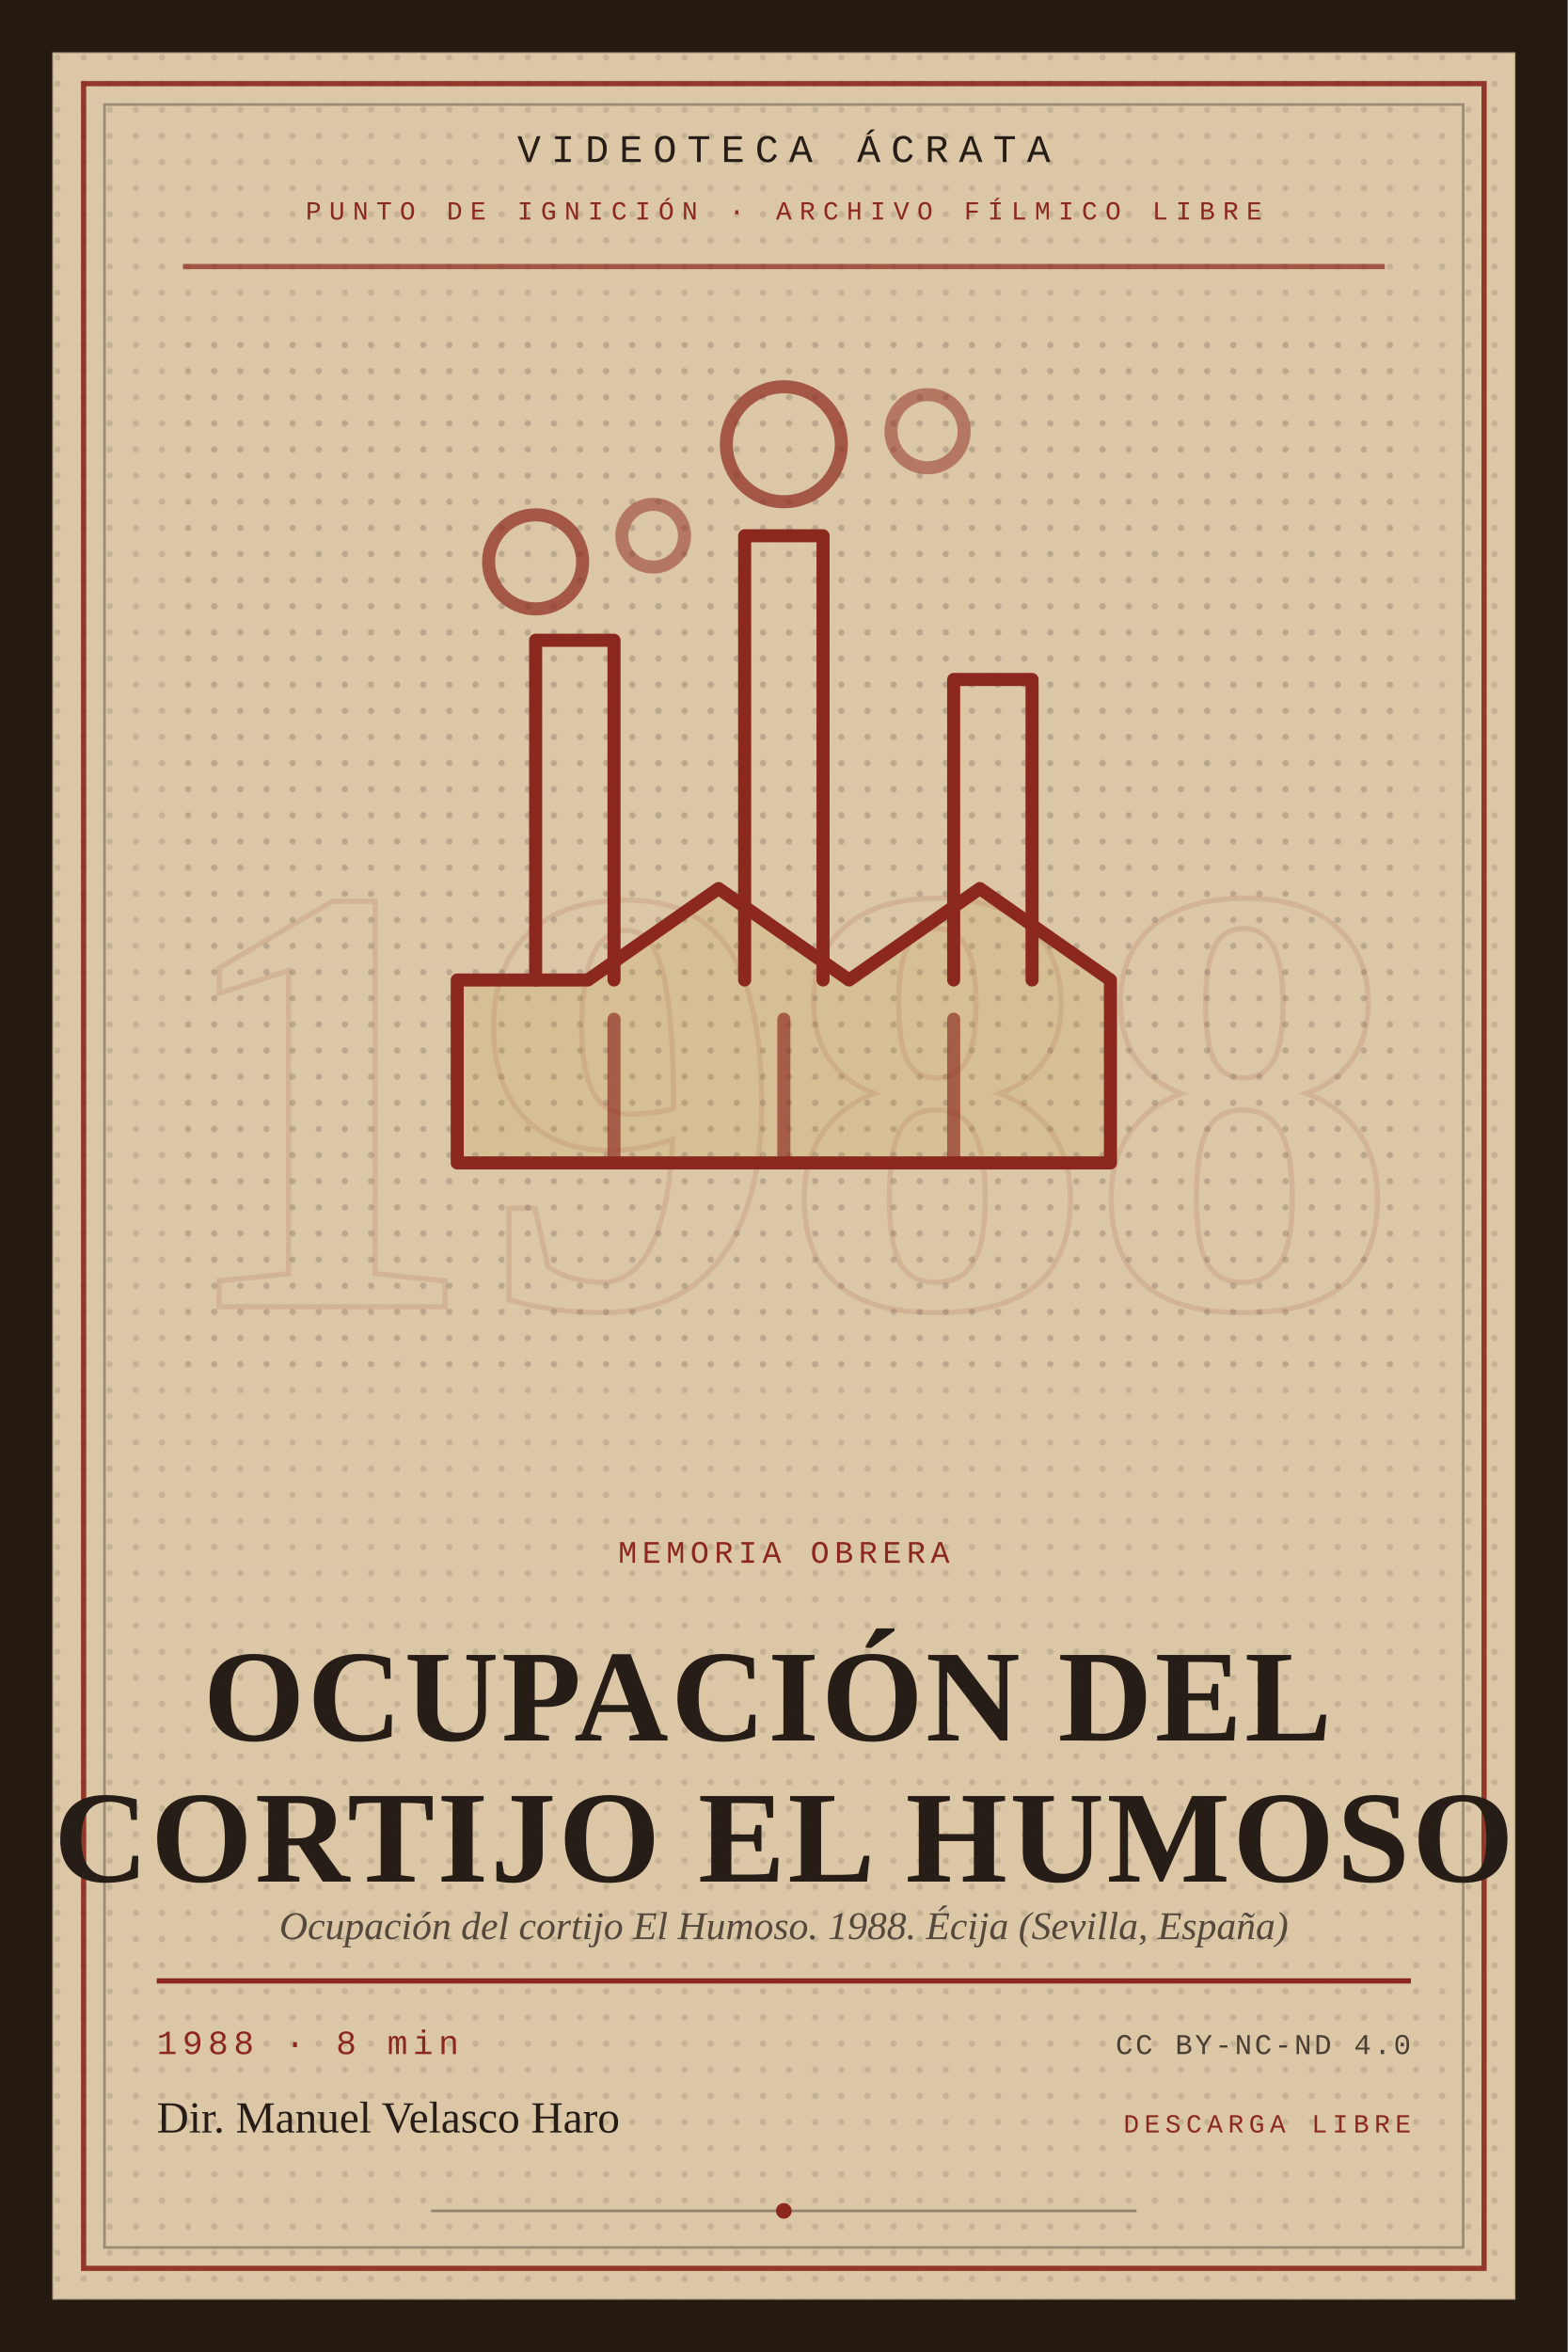
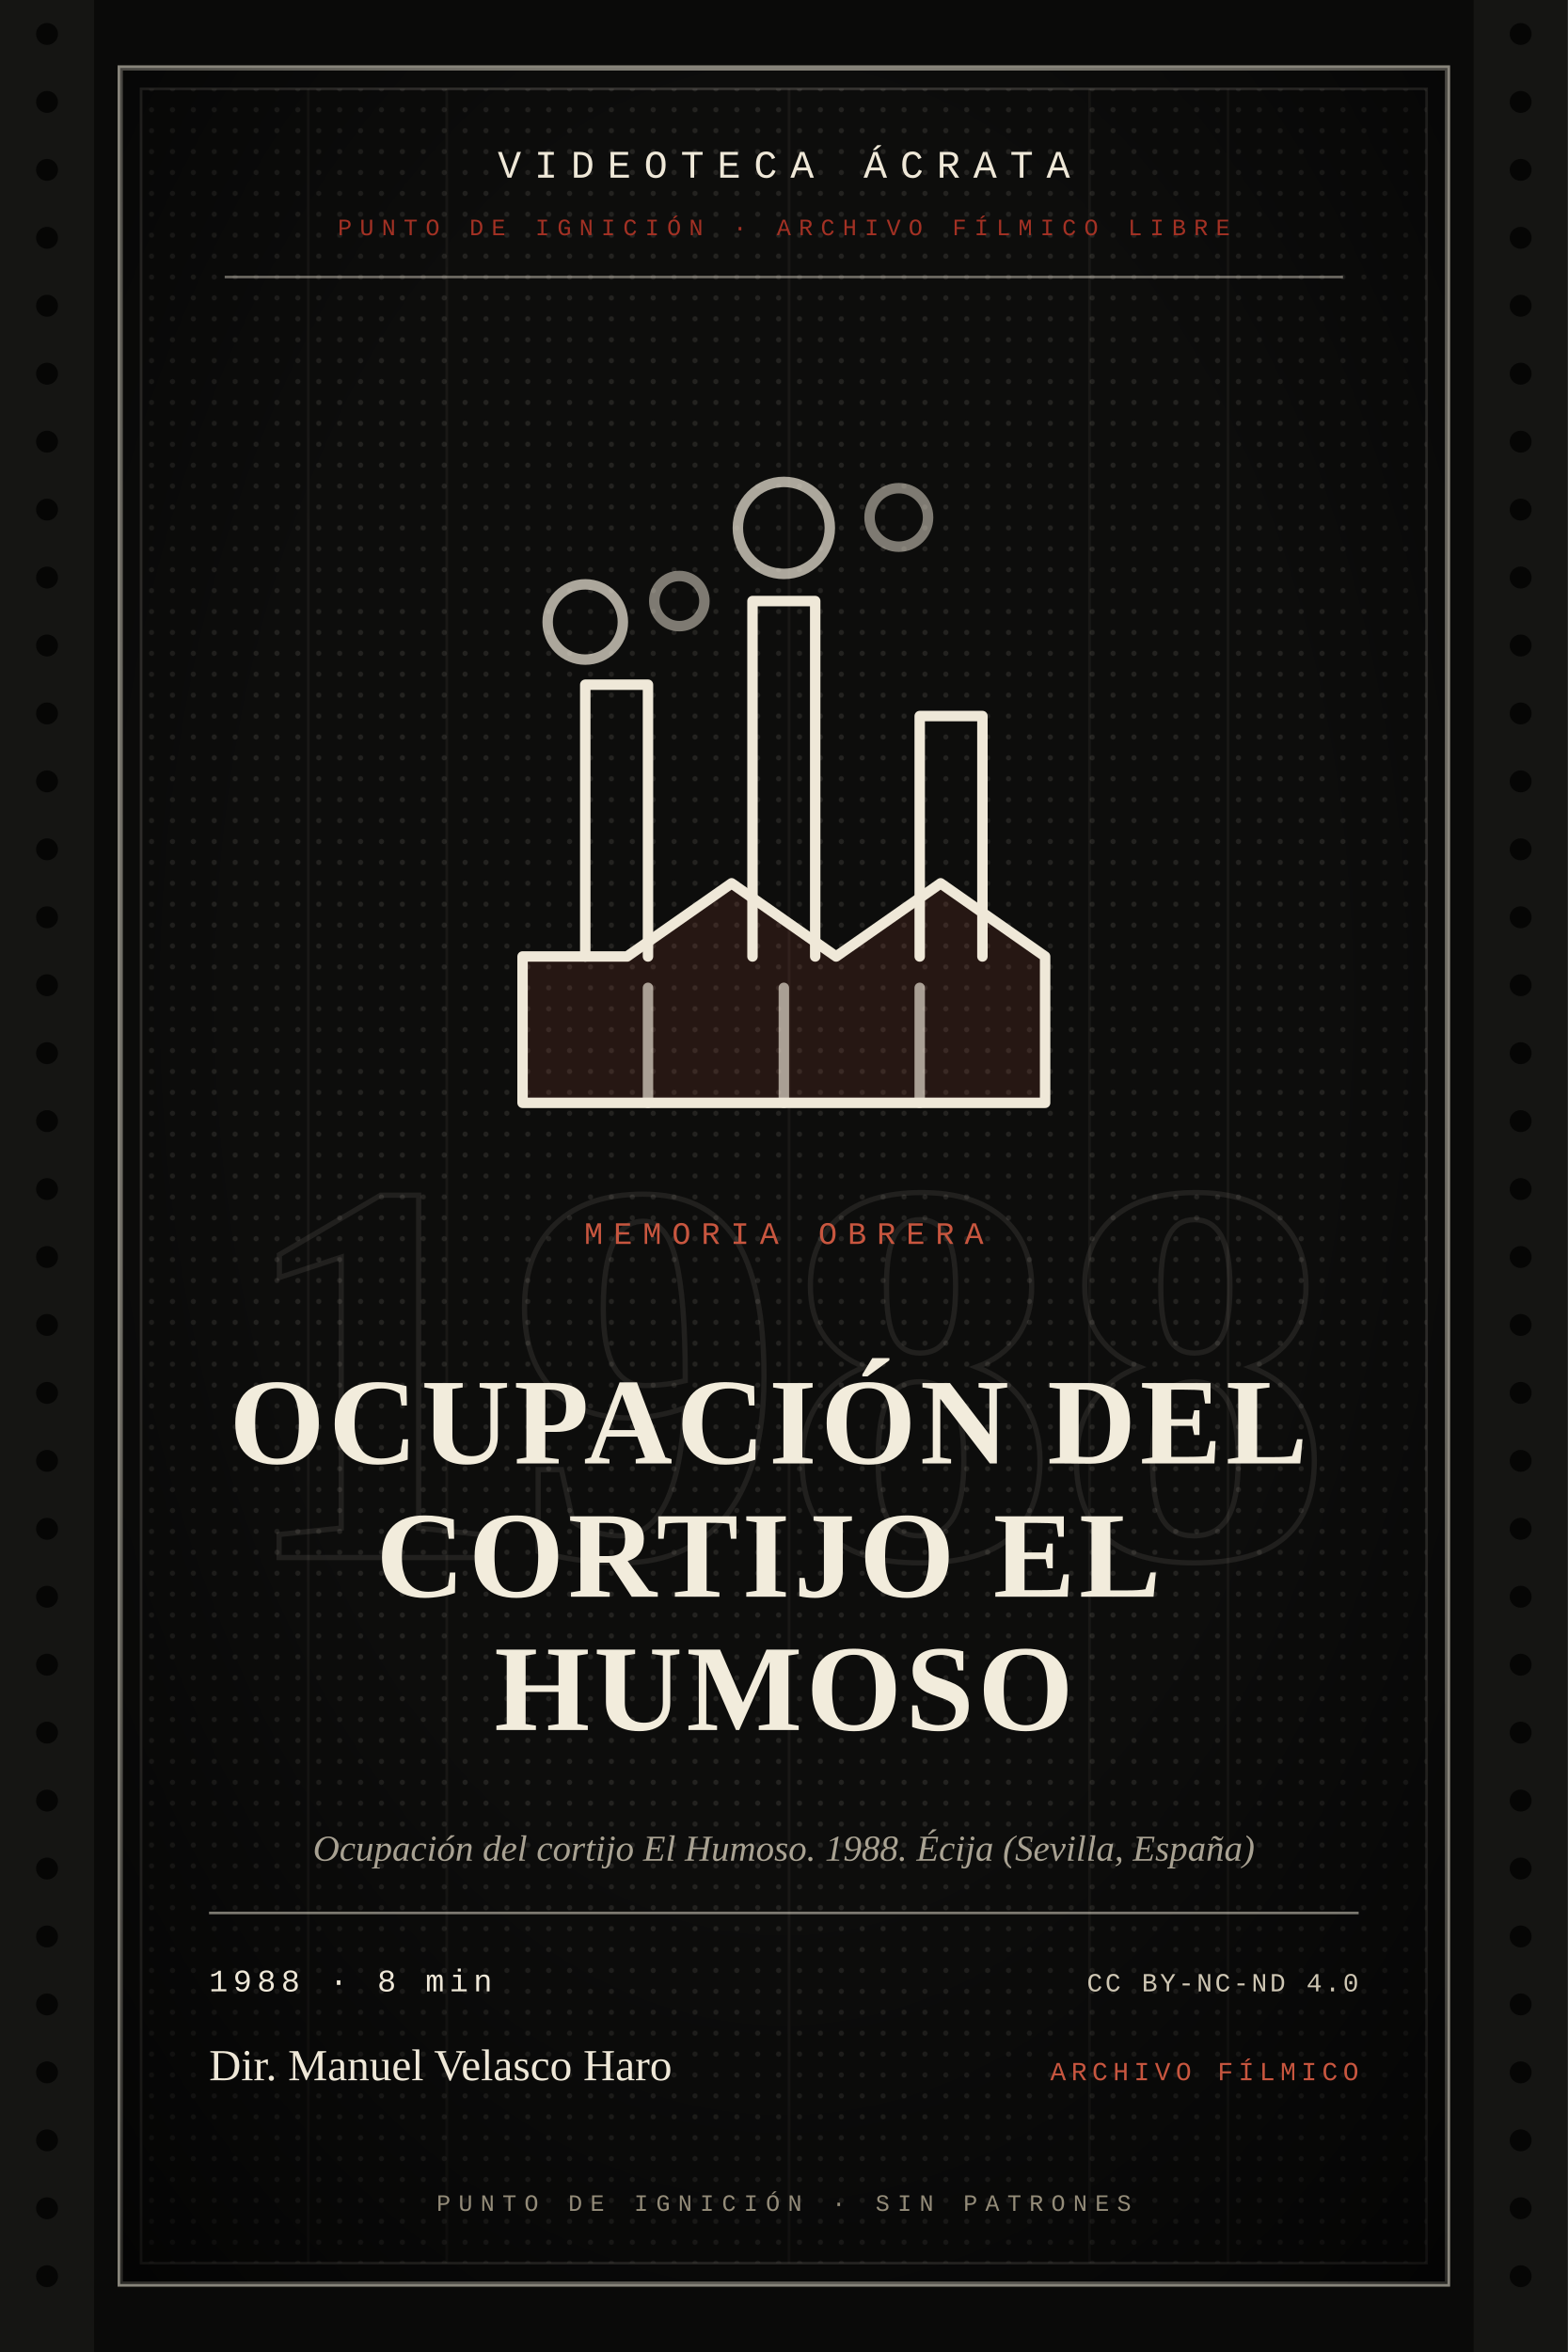
<svg xmlns="http://www.w3.org/2000/svg" viewBox="0 0 600 900" width="600" height="900" role="img" aria-labelledby="titulo-ocupacion-cortijo-humoso desc-ocupacion-cortijo-humoso">
  <defs>
-     <pattern id="trama" width="10" height="10" patternUnits="userSpaceOnUse">
-       <circle cx="2" cy="2" r="1.2" fill="#251b15" opacity=".18" />
+     <pattern id="grano-n" width="8" height="8" patternUnits="userSpaceOnUse">
+       <circle cx="2" cy="2" r="1" fill="#f2ecdc" opacity=".14" />
    </pattern>
-     <filter id="grano" x="0" y="0" width="100%" height="100%">
-       <feTurbulence type="fractalNoise" baseFrequency=".85" numOctaves="3" stitchTiles="stitch" result="ruido" />
-       <feColorMatrix in="ruido" type="saturate" values="0" result="gris" />
-       <feComponentTransfer in="gris" result="tenue">
-         <feFuncA type="table" tableValues="0 .12" />
-       </feComponentTransfer>
-       <feBlend in="SourceGraphic" in2="tenue" mode="multiply" />
-     </filter>
+     <radialGradient id="vineta-n" cx=".5" cy=".42" r=".78">
+       <stop offset="52%" stop-color="#000" stop-opacity="0" />
+       <stop offset="100%" stop-color="#000" stop-opacity=".72" />
+     </radialGradient>
  </defs>
-   <rect width="600" height="900" fill="#241a12" />
-   <rect x="20" y="20" width="560" height="860" fill="#dcc7a6" />
-   <rect x="20" y="20" width="560" height="860" fill="url(#trama)" opacity=".7" />
-   <rect x="32" y="32" width="536" height="836" fill="none" stroke="#8b261b" stroke-width="2" opacity=".9" />
-   <rect x="40" y="40" width="520" height="820" fill="none" stroke="#251b15" stroke-width="1" opacity=".35" />
-   <text x="300" y="62" text-anchor="middle" font-family="'Special Elite', 'Courier New', monospace" font-size="15" letter-spacing="4" fill="#251b15">VIDEOTECA ÁCRATA</text>
-   <text x="300" y="84" text-anchor="middle" font-family="'Special Elite', 'Courier New', monospace" font-size="10" letter-spacing="3" fill="#8b261b">PUNTO DE IGNICIÓN · ARCHIVO FÍLMICO LIBRE</text>
-   <path d="M70 102 L530 102" stroke="#8b261b" stroke-width="2" opacity=".7" />
-   <text x="300" y="500" text-anchor="middle" font-family="Georgia, 'Times New Roman', serif" font-weight="700" font-size="235" fill="none" stroke="#8b261b" stroke-width="2" opacity=".12">1988</text>
-   <rect x="65" y="125" width="470" height="405" fill="url(#trama)" opacity=".4" />
-   <g transform="translate(300 320) scale(1)">
+   <rect width="600" height="900" fill="#0a0a09" />
+   <rect x="0" y="0" width="36" height="900" fill="#151513" />
+   <rect x="564" y="0" width="36" height="900" fill="#151513" />
+   <g fill="#060605">
+     <circle cx="18" cy="13" r="4.2" />
+     <circle cx="582" cy="13" r="4.2" />
+     <circle cx="18" cy="39" r="4.2" />
+     <circle cx="582" cy="39" r="4.2" />
+     <circle cx="18" cy="65" r="4.2" />
+     <circle cx="582" cy="65" r="4.2" />
+     <circle cx="18" cy="91" r="4.2" />
+     <circle cx="582" cy="91" r="4.2" />
+     <circle cx="18" cy="117" r="4.2" />
+     <circle cx="582" cy="117" r="4.2" />
+     <circle cx="18" cy="143" r="4.2" />
+     <circle cx="582" cy="143" r="4.2" />
+     <circle cx="18" cy="169" r="4.2" />
+     <circle cx="582" cy="169" r="4.2" />
+     <circle cx="18" cy="195" r="4.2" />
+     <circle cx="582" cy="195" r="4.2" />
+     <circle cx="18" cy="221" r="4.2" />
+     <circle cx="582" cy="221" r="4.2" />
+     <circle cx="18" cy="247" r="4.2" />
+     <circle cx="582" cy="247" r="4.2" />
+     <circle cx="18" cy="273" r="4.2" />
+     <circle cx="582" cy="273" r="4.2" />
+     <circle cx="18" cy="299" r="4.2" />
+     <circle cx="582" cy="299" r="4.2" />
+     <circle cx="18" cy="325" r="4.2" />
+     <circle cx="582" cy="325" r="4.2" />
+     <circle cx="18" cy="351" r="4.2" />
+     <circle cx="582" cy="351" r="4.2" />
+     <circle cx="18" cy="377" r="4.2" />
+     <circle cx="582" cy="377" r="4.2" />
+     <circle cx="18" cy="403" r="4.2" />
+     <circle cx="582" cy="403" r="4.2" />
+     <circle cx="18" cy="429" r="4.2" />
+     <circle cx="582" cy="429" r="4.2" />
+     <circle cx="18" cy="455" r="4.2" />
+     <circle cx="582" cy="455" r="4.2" />
+     <circle cx="18" cy="481" r="4.2" />
+     <circle cx="582" cy="481" r="4.2" />
+     <circle cx="18" cy="507" r="4.2" />
+     <circle cx="582" cy="507" r="4.2" />
+     <circle cx="18" cy="533" r="4.2" />
+     <circle cx="582" cy="533" r="4.2" />
+     <circle cx="18" cy="559" r="4.2" />
+     <circle cx="582" cy="559" r="4.2" />
+     <circle cx="18" cy="585" r="4.2" />
+     <circle cx="582" cy="585" r="4.2" />
+     <circle cx="18" cy="611" r="4.2" />
+     <circle cx="582" cy="611" r="4.2" />
+     <circle cx="18" cy="637" r="4.2" />
+     <circle cx="582" cy="637" r="4.2" />
+     <circle cx="18" cy="663" r="4.2" />
+     <circle cx="582" cy="663" r="4.2" />
+     <circle cx="18" cy="689" r="4.2" />
+     <circle cx="582" cy="689" r="4.2" />
+     <circle cx="18" cy="715" r="4.2" />
+     <circle cx="582" cy="715" r="4.2" />
+     <circle cx="18" cy="741" r="4.2" />
+     <circle cx="582" cy="741" r="4.2" />
+     <circle cx="18" cy="767" r="4.2" />
+     <circle cx="582" cy="767" r="4.2" />
+     <circle cx="18" cy="793" r="4.2" />
+     <circle cx="582" cy="793" r="4.2" />
+     <circle cx="18" cy="819" r="4.2" />
+     <circle cx="582" cy="819" r="4.2" />
+     <circle cx="18" cy="845" r="4.2" />
+     <circle cx="582" cy="845" r="4.2" />
+     <circle cx="18" cy="871" r="4.2" />
+     <circle cx="582" cy="871" r="4.2" />
+   </g>
+   <rect x="46" y="26" width="508" height="848" fill="#0d0d0c" stroke="#efe8d8" stroke-width="2" stroke-opacity=".55" />
+   <rect x="54" y="34" width="492" height="832" fill="none" stroke="#efe8d8" stroke-width="1" stroke-opacity=".18" />
+   <rect x="54" y="34" width="492" height="832" fill="url(#grano-n)" opacity=".7" />
+   <g stroke="#efe8d8" stroke-opacity=".055" stroke-width="1">
+     <path d="M118 34V866" />
+     <path d="M171 34V866" />
+     <path d="M302 34V866" />
+     <path d="M417 34V866" />
+     <path d="M470 34V866" />
+   </g>
+   <rect x="46" y="26" width="508" height="848" fill="url(#vineta-n)" />
+   <text x="300" y="68" text-anchor="middle" font-family="'Courier Prime', 'Courier New', monospace" font-size="15" letter-spacing="5" fill="#efe8d8">VIDEOTECA ÁCRATA</text>
+   <text x="300" y="90" text-anchor="middle" font-family="'Courier Prime', 'Courier New', monospace" font-size="9" letter-spacing="3" fill="#a33124">PUNTO DE IGNICIÓN · ARCHIVO FÍLMICO LIBRE</text>
+   <path d="M86 106 L514 106" stroke="#efe8d8" stroke-width="1" stroke-opacity=".42" />
+   <text x="300" y="596" text-anchor="middle" font-family="Georgia, 'Times New Roman', serif" font-weight="700" font-size="210" fill="none" stroke="#efe8d8" stroke-width="2" stroke-opacity=".09">1988</text>
+   <g transform="translate(300 322) scale(0.8)">
    <g>
-       <path d="M-125 55 L-125 125 L125 125 L125 55 L75 20 L25 55 L-25 20 L-75 55 Z" fill="#b98a24" opacity=".14" />
-       <path d="M-125 55 L-125 125 L125 125 L125 55 L75 20 L25 55 L-25 20 L-75 55 Z" fill="none" stroke="#8b261b" stroke-width="5" stroke-linecap="round" stroke-linejoin="round" />
-       <path d="M-95 55 L-95 -75 L-65 -75 L-65 55" fill="none" stroke="#8b261b" stroke-width="5" stroke-linecap="round" stroke-linejoin="round" />
-       <path d="M-15 55 L-15 -115 L15 -115 L15 55" fill="none" stroke="#8b261b" stroke-width="5" stroke-linecap="round" stroke-linejoin="round" />
-       <path d="M65 55 L65 -60 L95 -60 L95 55" fill="none" stroke="#8b261b" stroke-width="5" stroke-linecap="round" stroke-linejoin="round" />
-       <path d="M-65 125 L-65 70 M0 125 L0 70 M65 125 L65 70" fill="none" stroke="#8b261b" stroke-width="5" stroke-linecap="round" stroke-linejoin="round" opacity=".65" />
-       <circle cx="-95" cy="-105" r="18" fill="none" stroke="#8b261b" stroke-width="5" stroke-linecap="round" stroke-linejoin="round" opacity=".7" />
-       <circle cx="-50" cy="-115" r="12" fill="none" stroke="#8b261b" stroke-width="5" stroke-linecap="round" stroke-linejoin="round" opacity=".5" />
-       <circle cx="0" cy="-150" r="22" fill="none" stroke="#8b261b" stroke-width="5" stroke-linecap="round" stroke-linejoin="round" opacity=".7" />
-       <circle cx="55" cy="-155" r="14" fill="none" stroke="#8b261b" stroke-width="5" stroke-linecap="round" stroke-linejoin="round" opacity=".5" />
+       <path d="M-125 55 L-125 125 L125 125 L125 55 L75 20 L25 55 L-25 20 L-75 55 Z" fill="#c8563f" opacity=".14" />
+       <path d="M-125 55 L-125 125 L125 125 L125 55 L75 20 L25 55 L-25 20 L-75 55 Z" fill="none" stroke="#efe8d8" stroke-width="5" stroke-linecap="round" stroke-linejoin="round" />
+       <path d="M-95 55 L-95 -75 L-65 -75 L-65 55" fill="none" stroke="#efe8d8" stroke-width="5" stroke-linecap="round" stroke-linejoin="round" />
+       <path d="M-15 55 L-15 -115 L15 -115 L15 55" fill="none" stroke="#efe8d8" stroke-width="5" stroke-linecap="round" stroke-linejoin="round" />
+       <path d="M65 55 L65 -60 L95 -60 L95 55" fill="none" stroke="#efe8d8" stroke-width="5" stroke-linecap="round" stroke-linejoin="round" />
+       <path d="M-65 125 L-65 70 M0 125 L0 70 M65 125 L65 70" fill="none" stroke="#efe8d8" stroke-width="5" stroke-linecap="round" stroke-linejoin="round" opacity=".65" />
+       <circle cx="-95" cy="-105" r="18" fill="none" stroke="#efe8d8" stroke-width="5" stroke-linecap="round" stroke-linejoin="round" opacity=".7" />
+       <circle cx="-50" cy="-115" r="12" fill="none" stroke="#efe8d8" stroke-width="5" stroke-linecap="round" stroke-linejoin="round" opacity=".5" />
+       <circle cx="0" cy="-150" r="22" fill="none" stroke="#efe8d8" stroke-width="5" stroke-linecap="round" stroke-linejoin="round" opacity=".7" />
+       <circle cx="55" cy="-155" r="14" fill="none" stroke="#efe8d8" stroke-width="5" stroke-linecap="round" stroke-linejoin="round" opacity=".5" />
    </g>
  </g>
-   <text x="300" y="598" text-anchor="middle" font-family="'Special Elite', 'Courier New', monospace" font-size="12" letter-spacing="2" fill="#8b261b">MEMORIA OBRERA</text>
-   <text text-anchor="middle" font-family="Georgia, 'Times New Roman', serif" font-weight="700" font-size="50" letter-spacing="1" fill="#251b15">
-     <tspan x="300" y="666">OCUPACIÓN DEL</tspan>
-     <tspan x="300" y="720">CORTIJO EL HUMOSO</tspan>
+   <text x="300" y="476" text-anchor="middle" font-family="'Courier Prime', 'Courier New', monospace" font-size="12" letter-spacing="4" fill="#c8563f">MEMORIA OBRERA</text>
+   <text text-anchor="middle" font-family="Georgia, 'Times New Roman', serif" font-weight="700" font-size="47" letter-spacing="1.5" fill="#f2ecdc">
+     <tspan x="300" y="560">OCUPACIÓN DEL</tspan>
+     <tspan x="300" y="611">CORTIJO EL</tspan>
+     <tspan x="300" y="662">HUMOSO</tspan>
  </text>
-   <text x="300" y="742" text-anchor="middle" font-family="Georgia, 'Times New Roman', serif" font-style="italic" font-size="15" fill="#251b15" opacity=".75">Ocupación del cortijo El Humoso. 1988. Écija (Sevilla, España)</text>
-   <path d="M60 758 L540 758" stroke="#8b261b" stroke-width="2" />
-   <text x="60" y="786" font-family="'Special Elite', 'Courier New', monospace" font-size="13" letter-spacing="2" fill="#8b261b">1988 · 8 min</text>
-   <text x="540" y="786" text-anchor="end" font-family="'Special Elite', 'Courier New', monospace" font-size="11" letter-spacing="1" fill="#251b15" opacity=".8">CC BY-NC-ND 4.0</text>
-   <text x="60" y="816" font-family="Georgia, 'Times New Roman', serif" font-size="17" fill="#251b15">Dir. Manuel Velasco Haro</text>
-   <text x="540" y="816" text-anchor="end" font-family="'Special Elite', 'Courier New', monospace" font-size="10" letter-spacing="2" fill="#8b261b">DESCARGA LIBRE</text>
-   <g transform="translate(300 846)">
-     <path d="M-135 0 L135 0" stroke="#251b15" stroke-width="1" opacity=".4" />
-     <circle cx="0" cy="0" r="3" fill="#8b261b" />
-   </g>
-   <rect x="20" y="20" width="560" height="860" fill="none" stroke="#251b15" stroke-width="1" opacity=".2" filter="url(#grano)" />
+   <text x="300" y="712" text-anchor="middle" font-family="Georgia, 'Times New Roman', serif" font-style="italic" font-size="14" fill="#cfc7b4" opacity=".8">Ocupación del cortijo El Humoso. 1988. Écija (Sevilla, España)</text>
+   <path d="M80 732 L520 732" stroke="#efe8d8" stroke-width="1" stroke-opacity=".5" />
+   <text x="80" y="762" font-family="'Courier Prime', 'Courier New', monospace" font-size="12" letter-spacing="2" fill="#efe8d8">1988 · 8 min</text>
+   <text x="520" y="762" text-anchor="end" font-family="'Courier Prime', 'Courier New', monospace" font-size="10" letter-spacing="1" fill="#cfc7b4">CC BY-NC-ND 4.0</text>
+   <text x="80" y="796" font-family="Georgia, 'Times New Roman', serif" font-size="17" fill="#efe8d8">Dir. Manuel Velasco Haro</text>
+   <text x="520" y="796" text-anchor="end" font-family="'Courier Prime', 'Courier New', monospace" font-size="10" letter-spacing="2" fill="#c8563f">ARCHIVO FÍLMICO</text>
+   <text x="300" y="846" text-anchor="middle" font-family="'Courier Prime', 'Courier New', monospace" font-size="9" letter-spacing="3" fill="#948c79">PUNTO DE IGNICIÓN · SIN PATRONES</text>
</svg>
